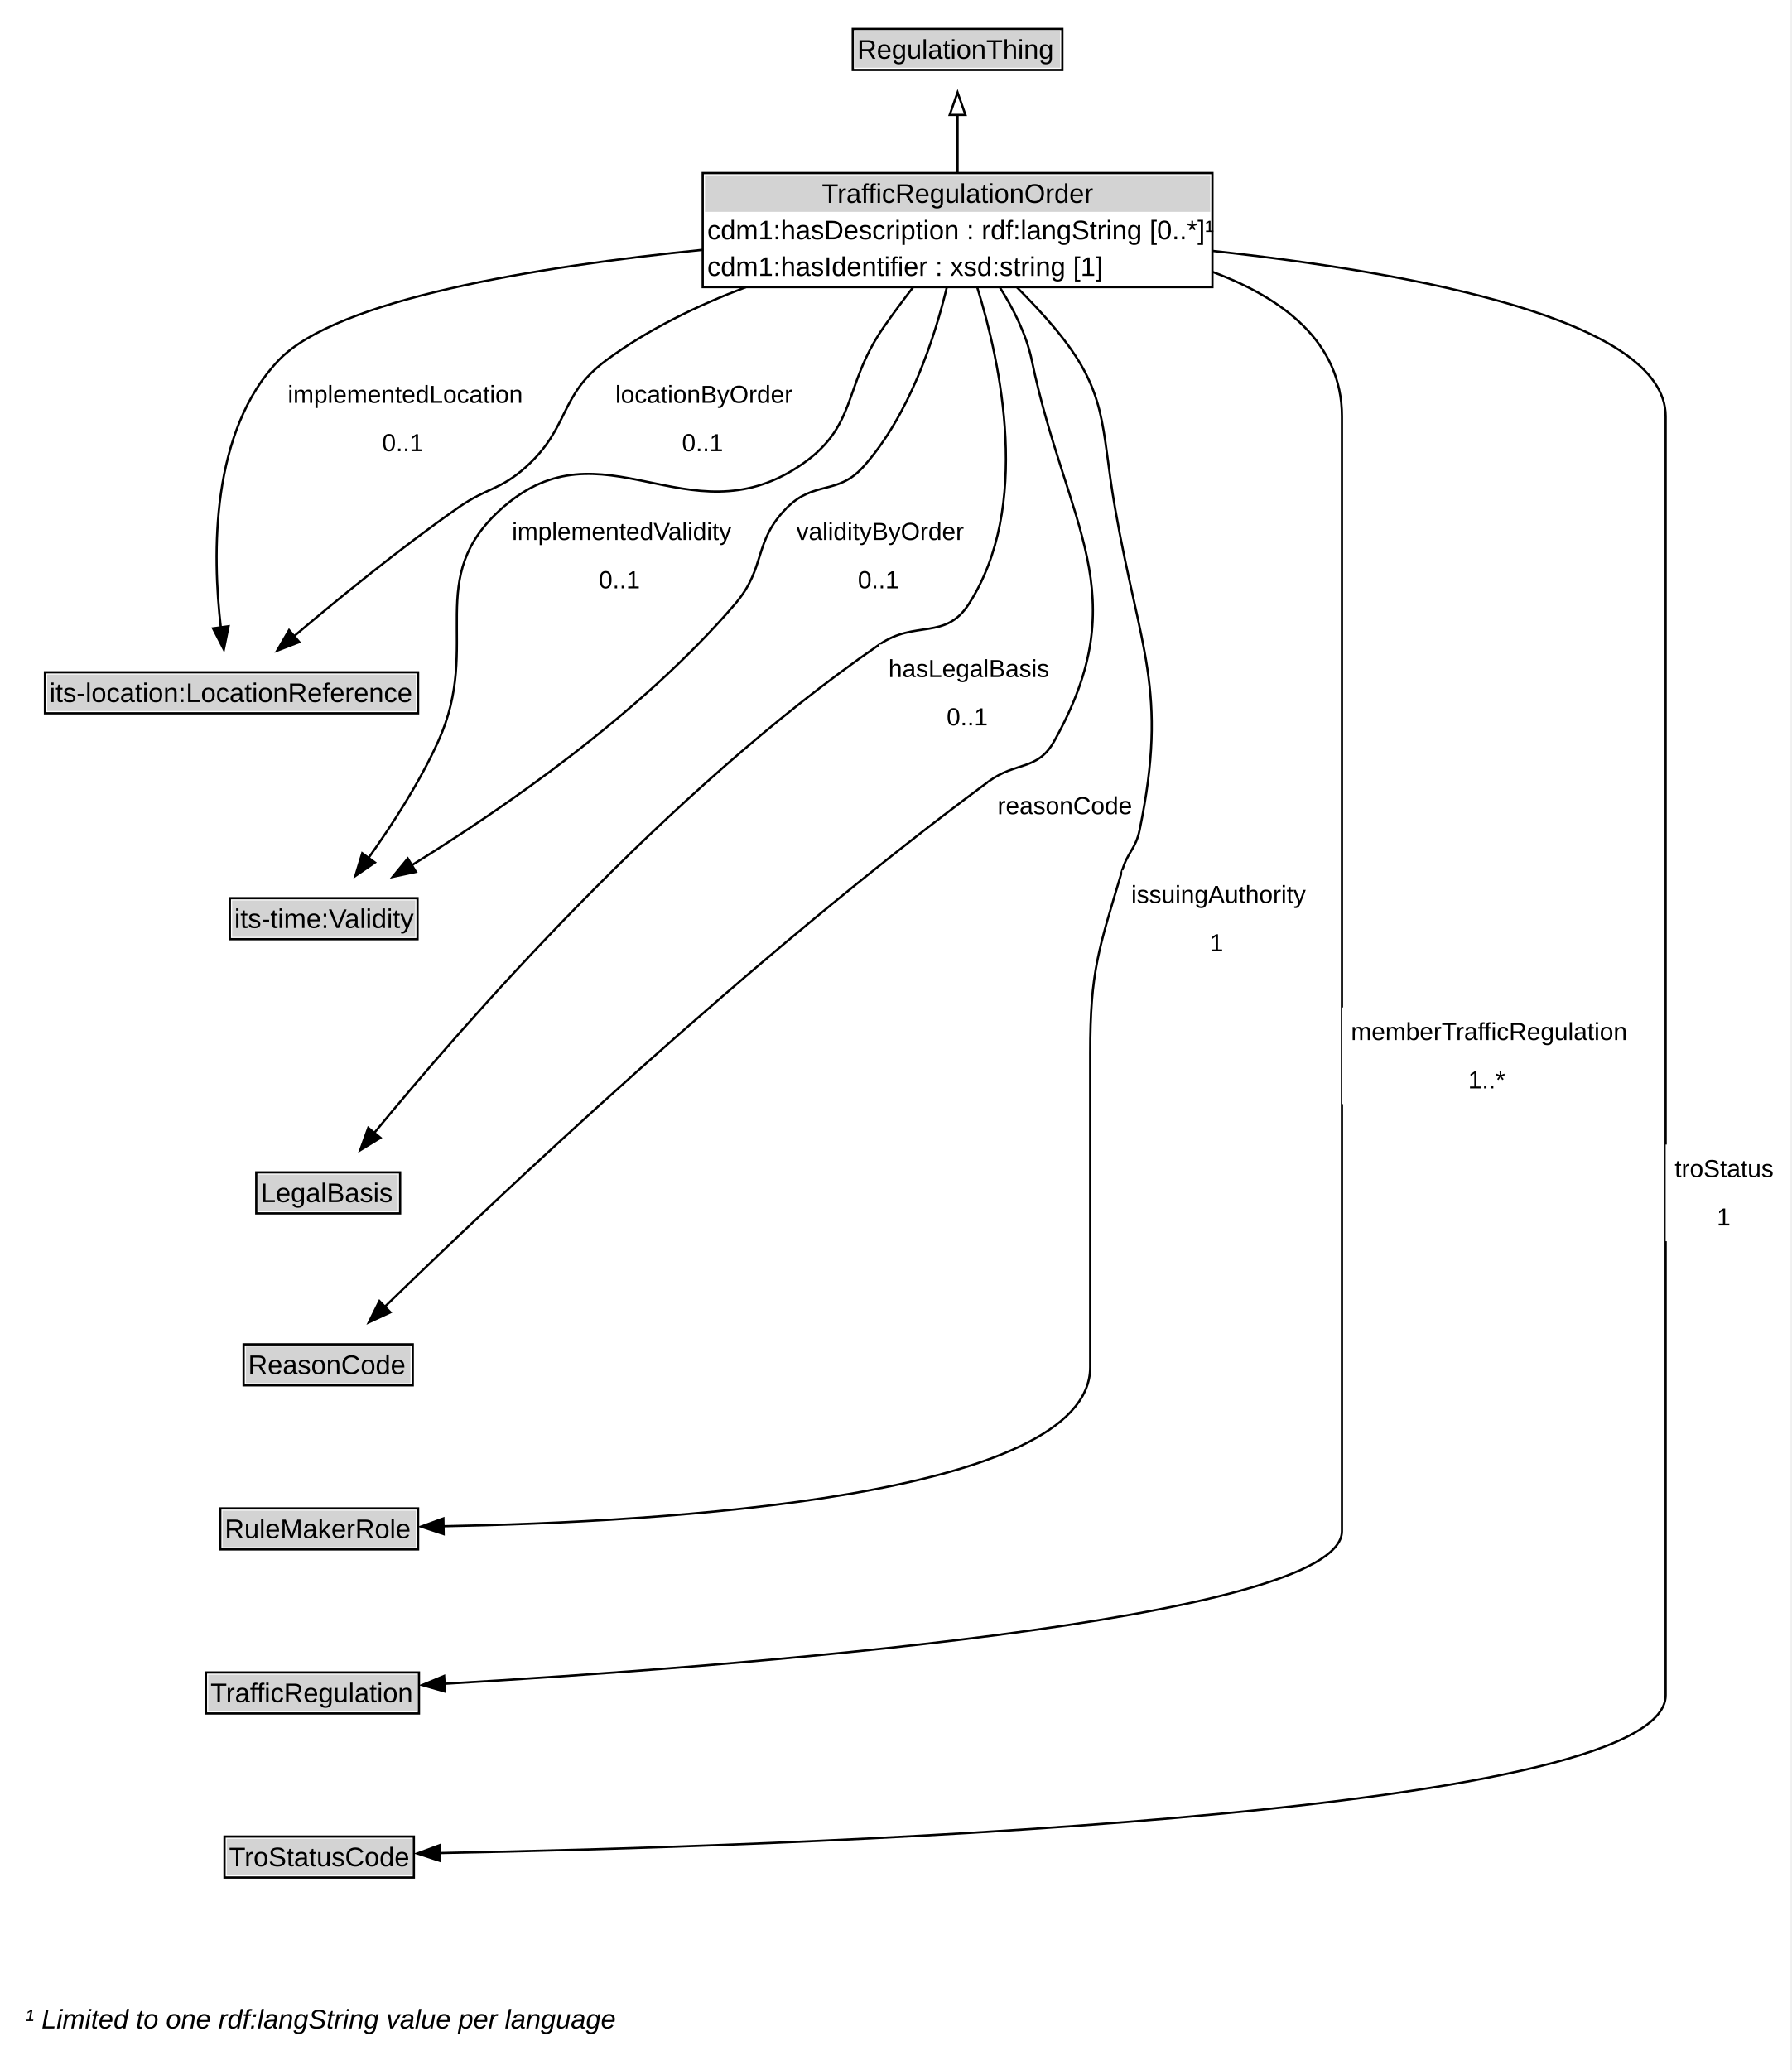
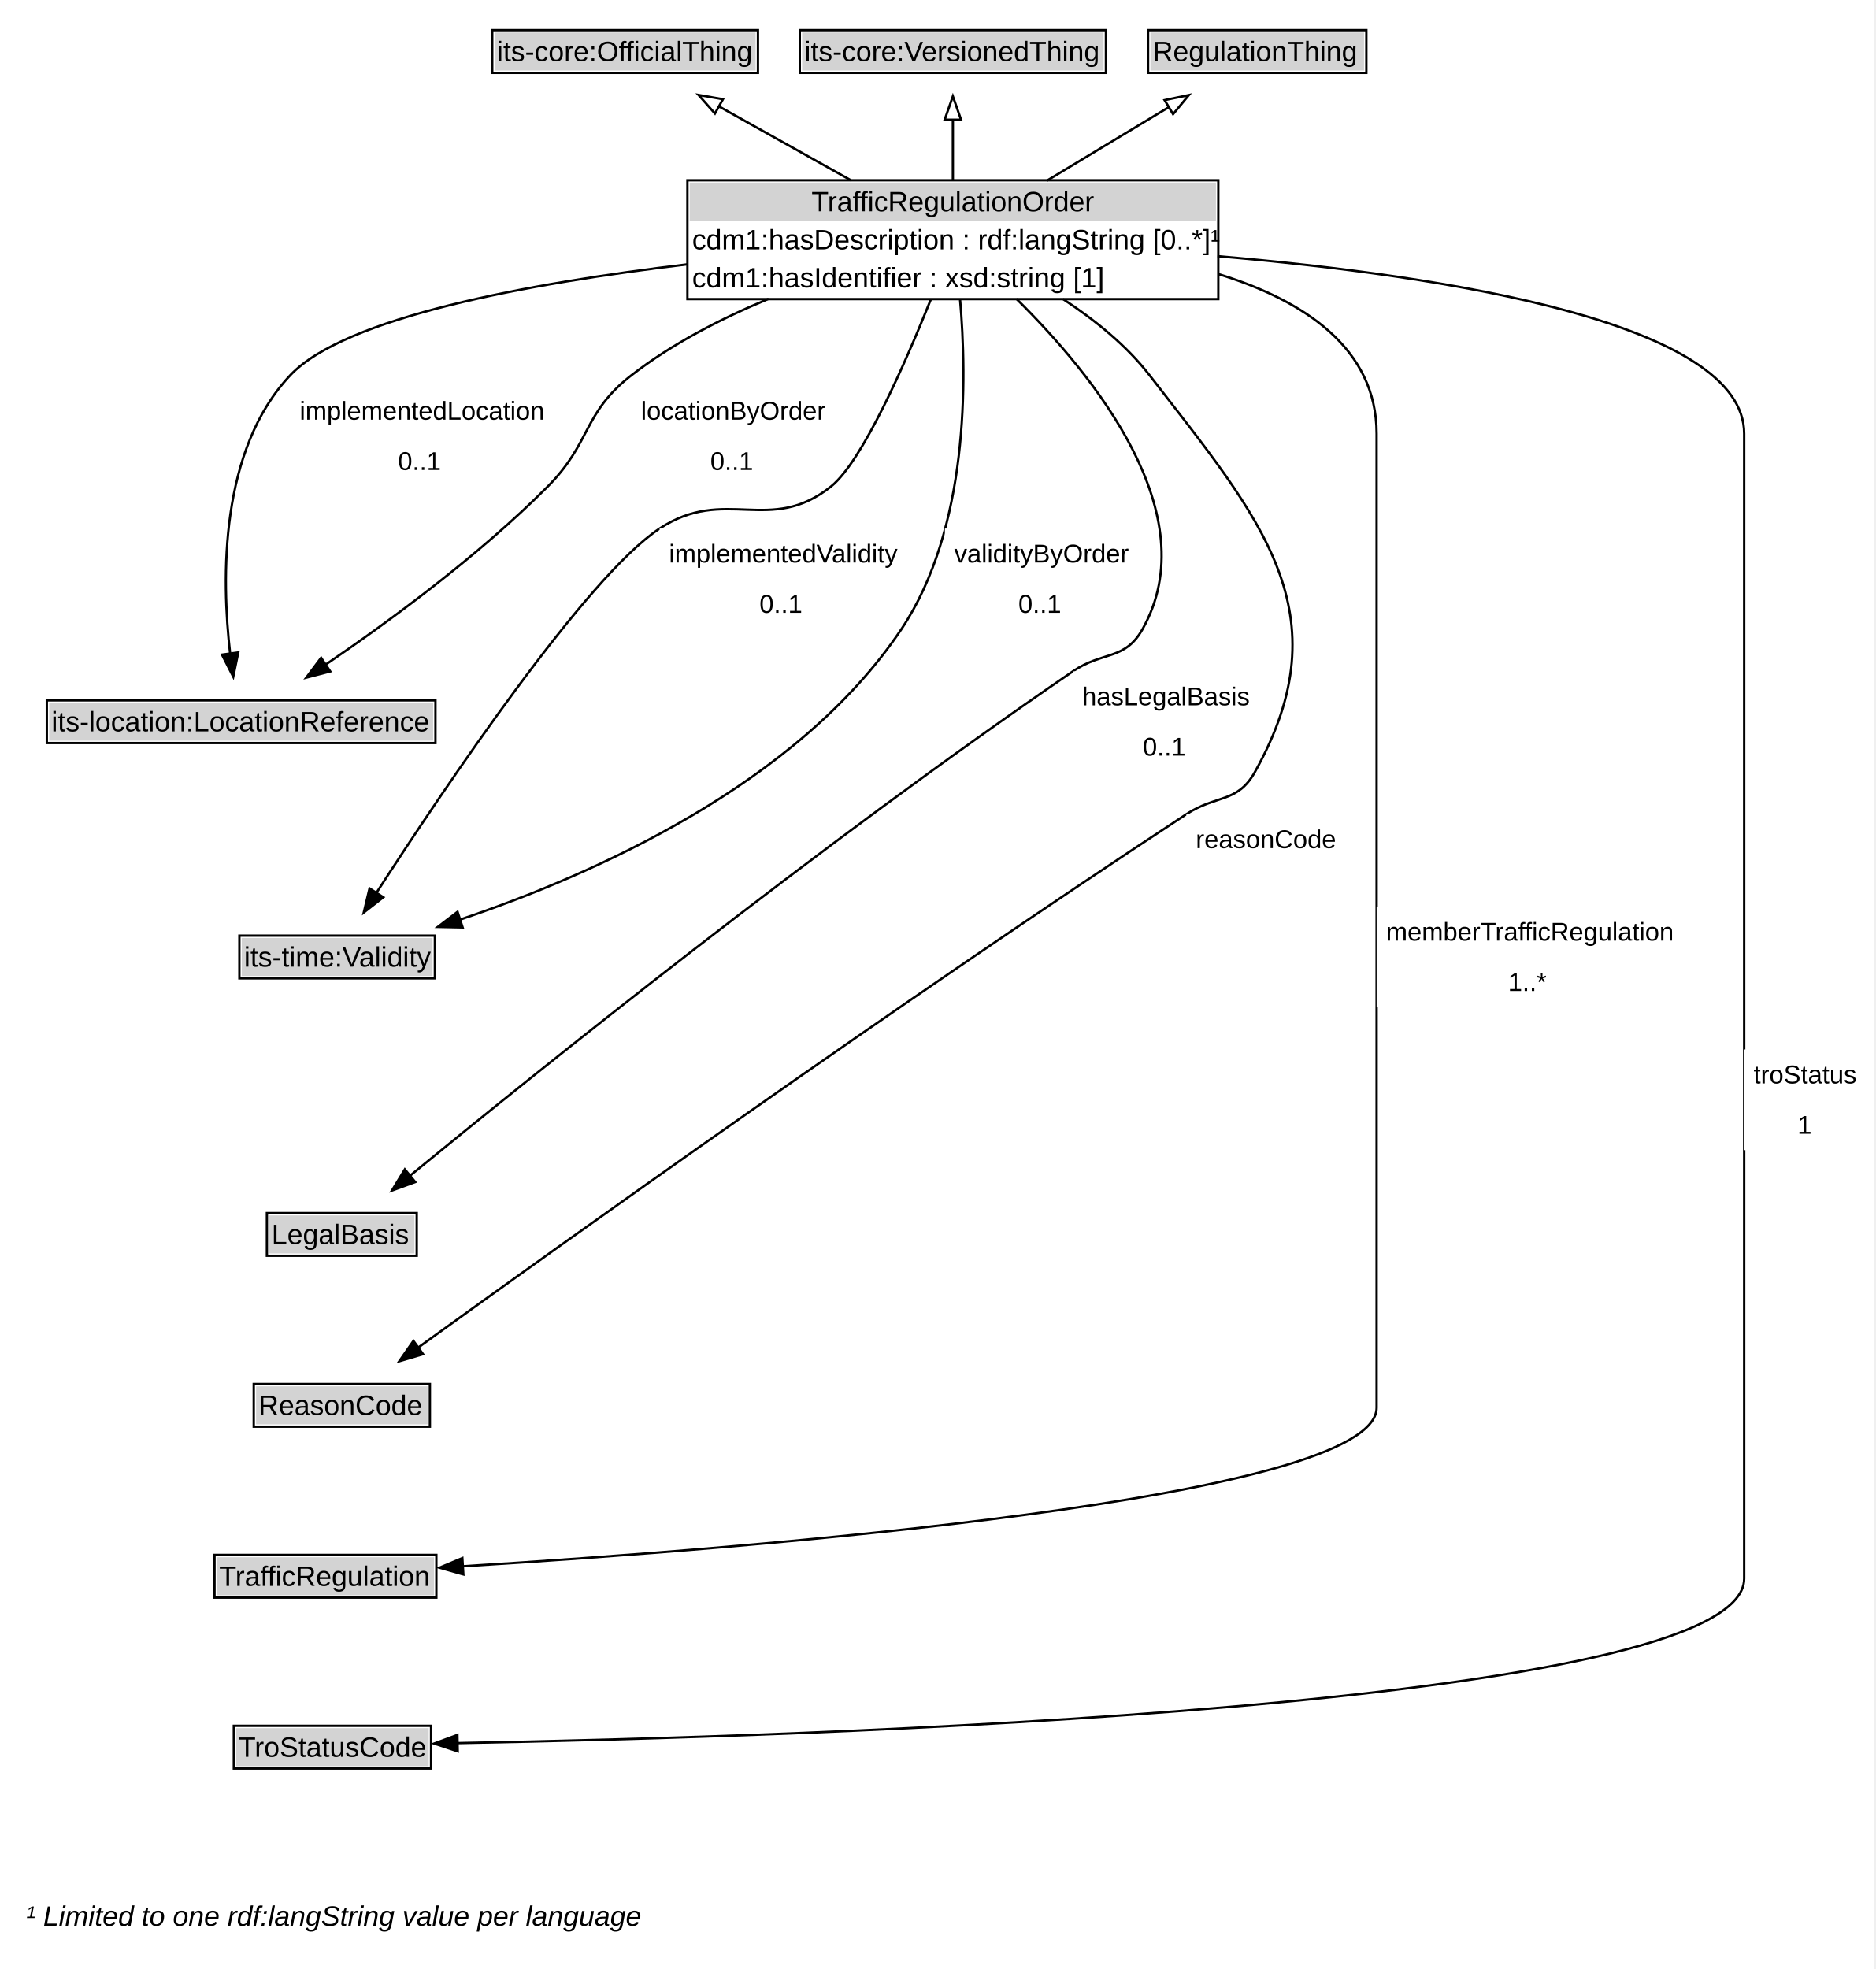
- <svg xmlns="http://www.w3.org/2000/svg" xmlns:xlink="http://www.w3.org/1999/xlink" width="797pt" height="921pt" viewBox="0.00 0.00 797.00 921.00">
-   <g id="graph0" class="graph" transform="scale(1 1) rotate(0) translate(4 917.25)">
-     <polygon fill="white" stroke="none" points="-4,4 -4,-917.25 792.5,-917.25 792.5,4 -4,4" />
+ <svg xmlns="http://www.w3.org/2000/svg" xmlns:xlink="http://www.w3.org/1999/xlink" width="801pt" height="841pt" viewBox="0.00 0.00 801.00 841.00">
+   <g id="graph0" class="graph" transform="scale(1 1) rotate(0) translate(4 837.25)">
+     <polygon fill="white" stroke="none" points="-4,4 -4,-837.25 796.5,-837.25 796.5,4 -4,4" />
    <g id="clust3" class="cluster">
</g>
    <g id="node1" class="node">
      <g id="a_node1">
-         <a xlink:href="../RegulationThing" xlink:title="&lt;TABLE&gt;">
-           <polygon fill="lightgray" stroke="none" points="376.38,-887.12 376.38,-903.38 467.62,-903.38 467.62,-887.12 376.38,-887.12" />
-           <text xml:space="preserve" text-anchor="start" x="377.38" y="-891.12" font-family="Arial" font-size="12.00">RegulationThing</text>
-           <polygon fill="none" stroke="black" points="375.38,-886.12 375.38,-904.38 468.62,-904.38 468.62,-886.12 375.38,-886.12" />
+         <a xlink:href="https://w3id.org/itsdata/core/v1/OfficialThing" xlink:title="&lt;TABLE&gt;">
+           <polygon fill="lightgray" stroke="none" points="207.25,-807.12 207.25,-823.38 318.75,-823.38 318.75,-807.12 207.25,-807.12" />
+           <text xml:space="preserve" text-anchor="start" x="208.25" y="-811.12" font-family="Arial" font-size="12.00">its-core:OfficialThing</text>
+           <polygon fill="none" stroke="black" points="206.25,-806.12 206.25,-824.38 319.75,-824.38 319.75,-806.12 206.25,-806.12" />
        </a>
      </g>
    </g>
    <g id="node2" class="node">
      <g id="a_node2">
+         <a xlink:href="https://w3id.org/itsdata/core/v1/VersionedThing" xlink:title="&lt;TABLE&gt;">
+           <polygon fill="lightgray" stroke="none" points="338.62,-807.12 338.62,-823.38 467.38,-823.38 467.38,-807.12 338.62,-807.12" />
+           <text xml:space="preserve" text-anchor="start" x="339.62" y="-811.12" font-family="Arial" font-size="12.00">its-core:VersionedThing</text>
+           <polygon fill="none" stroke="black" points="337.62,-806.12 337.62,-824.38 468.38,-824.38 468.38,-806.12 337.62,-806.12" />
+         </a>
+       </g>
+     </g>
+     <g id="node3" class="node">
+       <g id="a_node3">
+         <a xlink:href="../RegulationThing" xlink:title="&lt;TABLE&gt;">
+           <polygon fill="lightgray" stroke="none" points="487.38,-807.12 487.38,-823.38 578.62,-823.38 578.62,-807.12 487.38,-807.12" />
+           <text xml:space="preserve" text-anchor="start" x="488.38" y="-811.12" font-family="Arial" font-size="12.00">RegulationThing</text>
+           <polygon fill="none" stroke="black" points="486.38,-806.12 486.38,-824.38 579.62,-824.38 579.62,-806.12 486.38,-806.12" />
+         </a>
+       </g>
+     </g>
+     <g id="node4" class="node">
+       <g id="a_node4">
        <a xlink:href="../TrafficRegulationOrder" xlink:title="&lt;TABLE&gt;">
-           <polygon fill="lightgray" stroke="none" points="309.62,-823 309.62,-839.25 534.38,-839.25 534.38,-823 309.62,-823" />
-           <text xml:space="preserve" text-anchor="start" x="361.62" y="-827" font-family="Arial" font-size="12.00">TrafficRegulationOrder</text>
-           <text xml:space="preserve" text-anchor="start" x="310.62" y="-810.75" font-family="Arial" font-size="12.00">cdm1:hasDescription : rdf:langString [0..*]¹</text>
-           <text xml:space="preserve" text-anchor="start" x="310.62" y="-794.5" font-family="Arial" font-size="12.00">cdm1:hasIdentifier : xsd:string [1]</text>
-           <polygon fill="none" stroke="black" points="308.62,-789.5 308.62,-840.25 535.38,-840.25 535.38,-789.5 308.62,-789.5" />
+           <polygon fill="lightgray" stroke="none" points="290.62,-743 290.62,-759.25 515.38,-759.25 515.38,-743 290.62,-743" />
+           <text xml:space="preserve" text-anchor="start" x="342.62" y="-747" font-family="Arial" font-size="12.00">TrafficRegulationOrder</text>
+           <text xml:space="preserve" text-anchor="start" x="291.62" y="-730.75" font-family="Arial" font-size="12.00">cdm1:hasDescription : rdf:langString [0..*]¹</text>
+           <text xml:space="preserve" text-anchor="start" x="291.62" y="-714.5" font-family="Arial" font-size="12.00">cdm1:hasIdentifier : xsd:string [1]</text>
+           <polygon fill="none" stroke="black" points="289.62,-709.5 289.62,-760.25 516.38,-760.25 516.38,-709.5 289.62,-709.5" />
        </a>
      </g>
    </g>
    <g id="edge1" class="edge">
-       <path fill="none" stroke="black" d="M422,-840.21C422,-848.47 422,-857.77 422,-866.29" />
-       <polygon fill="none" stroke="black" points="418.5,-866.12 422,-876.12 425.5,-866.12 418.5,-866.12" />
+       <path fill="none" stroke="black" d="M359.46,-760.25C341.43,-770.34 320.66,-781.97 303.01,-791.85" />
+       <polygon fill="none" stroke="black" points="301.37,-788.76 294.35,-796.7 304.79,-794.87 301.37,-788.76" />
    </g>
-     <g id="node4" class="node">
-       <g id="a_node4">
+     <g id="edge2" class="edge">
+       <path fill="none" stroke="black" d="M403,-760.21C403,-768.47 403,-777.77 403,-786.29" />
+       <polygon fill="none" stroke="black" points="399.5,-786.12 403,-796.12 406.5,-786.12 399.5,-786.12" />
+     </g>
+     <g id="edge3" class="edge">
+       <path fill="none" stroke="black" d="M443.18,-760.1C459.81,-770.12 478.99,-781.69 495.34,-791.55" />
+       <polygon fill="none" stroke="black" points="493.44,-794.49 503.82,-796.66 497.06,-788.49 493.44,-794.49" />
+     </g>
+     <g id="node6" class="node">
+       <g id="a_node6">
        <a xlink:href="https://w3id.org/itsdata/location/v1/LocationReference" xlink:title="&lt;TABLE&gt;">
-           <polygon fill="lightgray" stroke="none" points="17,-600.88 17,-617.12 181,-617.12 181,-600.88 17,-600.88" />
-           <text xml:space="preserve" text-anchor="start" x="18" y="-604.88" font-family="Arial" font-size="12.00">its-location:LocationReference</text>
-           <polygon fill="none" stroke="black" points="16,-599.88 16,-618.12 182,-618.12 182,-599.88 16,-599.88" />
+           <polygon fill="lightgray" stroke="none" points="17,-520.88 17,-537.12 181,-537.12 181,-520.88 17,-520.88" />
+           <text xml:space="preserve" text-anchor="start" x="18" y="-524.88" font-family="Arial" font-size="12.00">its-location:LocationReference</text>
+           <polygon fill="none" stroke="black" points="16,-519.88 16,-538.12 182,-538.12 182,-519.88 16,-519.88" />
        </a>
      </g>
    </g>
    <g id="edge15" class="edge">
-       <path fill="none" stroke="black" d="M308.87,-806.13C234.35,-798.57 145.91,-784.08 120,-757 89.68,-725.31 90.38,-670.83 94.27,-637.84" />
-       <polygon fill="black" stroke="black" points="97.69,-638.62 95.58,-628.24 90.76,-637.67 97.69,-638.62" />
-       <polygon fill="white" stroke="none" points="120,-709.5 120,-752.5 230,-752.5 230,-709.5 120,-709.5" />
-       <text xml:space="preserve" text-anchor="start" x="124" y="-738" font-family="Arial" font-size="11.00">implementedLocation</text>
-       <text xml:space="preserve" text-anchor="start" x="166" y="-716.5" font-family="Arial" font-size="11.00">0..1</text>
+       <path fill="none" stroke="black" d="M289.8,-724.38C221.53,-716.22 143.36,-701.72 120,-677 89.88,-645.13 90.51,-590.71 94.33,-557.78" />
+       <polygon fill="black" stroke="black" points="97.76,-558.58 95.63,-548.2 90.82,-557.64 97.76,-558.58" />
+       <polygon fill="white" stroke="none" points="120,-629.5 120,-672.5 230,-672.5 230,-629.5 120,-629.5" />
+       <text xml:space="preserve" text-anchor="start" x="124" y="-658" font-family="Arial" font-size="11.00">implementedLocation</text>
+       <text xml:space="preserve" text-anchor="start" x="166" y="-636.5" font-family="Arial" font-size="11.00">0..1</text>
    </g>
    <g id="edge16" class="edge">
-       <path fill="none" stroke="black" d="M327.9,-789.52C306.25,-781.32 284.19,-770.66 265.75,-757 244.52,-741.28 249.64,-727.18 230,-709.5 218.44,-699.1 212.75,-700.4 200,-691.5 174.21,-673.49 146.51,-650.88 126.65,-634.05" />
-       <polygon fill="black" stroke="black" points="129.15,-631.57 119.27,-627.74 124.6,-636.9 129.15,-631.57" />
-       <polygon fill="white" stroke="none" points="265.75,-709.5 265.75,-752.5 351,-752.5 351,-709.5 265.75,-709.5" />
-       <text xml:space="preserve" text-anchor="start" x="269.75" y="-738" font-family="Arial" font-size="11.00">locationByOrder</text>
-       <text xml:space="preserve" text-anchor="start" x="299.38" y="-716.5" font-family="Arial" font-size="11.00">0..1</text>
+       <path fill="none" stroke="black" d="M324.29,-709.62C304.03,-701.21 283.08,-690.43 265.75,-677 244.86,-660.82 248.64,-648.22 230,-629.5 200.71,-600.08 162.45,-571.99 134.84,-553.21" />
+       <polygon fill="black" stroke="black" points="137.06,-550.48 126.81,-547.81 133.16,-556.29 137.06,-550.48" />
+       <polygon fill="white" stroke="none" points="265.75,-629.5 265.75,-672.5 351,-672.5 351,-629.5 265.75,-629.5" />
+       <text xml:space="preserve" text-anchor="start" x="269.75" y="-658" font-family="Arial" font-size="11.00">locationByOrder</text>
+       <text xml:space="preserve" text-anchor="start" x="299.38" y="-636.5" font-family="Arial" font-size="11.00">0..1</text>
    </g>
-     <g id="node5" class="node">
-       <g id="a_node5">
+     <g id="node7" class="node">
+       <g id="a_node7">
        <a xlink:href="https://w3id.org/itsdata/time/v1/Validity" xlink:title="&lt;TABLE&gt;">
-           <polygon fill="lightgray" stroke="none" points="99.25,-500.38 99.25,-516.62 180.75,-516.62 180.75,-500.38 99.25,-500.38" />
-           <text xml:space="preserve" text-anchor="start" x="100.25" y="-504.38" font-family="Arial" font-size="12.00">its-time:Validity</text>
-           <polygon fill="none" stroke="black" points="98.25,-499.38 98.25,-517.62 181.75,-517.62 181.75,-499.38 98.25,-499.38" />
+           <polygon fill="lightgray" stroke="none" points="99.25,-420.38 99.25,-436.62 180.75,-436.62 180.75,-420.38 99.25,-420.38" />
+           <text xml:space="preserve" text-anchor="start" x="100.25" y="-424.38" font-family="Arial" font-size="12.00">its-time:Validity</text>
+           <polygon fill="none" stroke="black" points="98.25,-419.38 98.25,-437.62 181.75,-437.62 181.75,-419.38 98.25,-419.38" />
        </a>
      </g>
    </g>
    <g id="edge17" class="edge">
-       <path fill="none" stroke="black" d="M402.33,-789.58C397.82,-783.75 393.14,-777.48 389,-771.5 370.6,-744.93 378.06,-727.17 351,-709.5 301.71,-677.3 264.07,-730.27 219.75,-691.5 183.66,-659.93 210.75,-631.2 191,-587.5 182.64,-568.99 170.22,-549.89 159.73,-535.21" />
-       <polygon fill="black" stroke="black" points="162.8,-533.49 154.07,-527.49 157.15,-537.62 162.8,-533.49" />
-       <polygon fill="white" stroke="none" points="219.75,-648.5 219.75,-691.5 323,-691.5 323,-648.5 219.75,-648.5" />
-       <text xml:space="preserve" text-anchor="start" x="223.75" y="-677" font-family="Arial" font-size="11.00">implementedValidity</text>
-       <text xml:space="preserve" text-anchor="start" x="262.38" y="-655.5" font-family="Arial" font-size="11.00">0..1</text>
+       <path fill="none" stroke="black" d="M393.69,-709.61C382.74,-682.25 364.36,-640.19 351,-629.5 324.82,-608.56 305.76,-629.93 277.75,-611.5 246.36,-590.85 185.87,-500.9 156.63,-455.67" />
+       <polygon fill="black" stroke="black" points="159.73,-454.02 151.38,-447.5 153.84,-457.8 159.73,-454.02" />
+       <polygon fill="white" stroke="none" points="277.75,-568.5 277.75,-611.5 381,-611.5 381,-568.5 277.75,-568.5" />
+       <text xml:space="preserve" text-anchor="start" x="281.75" y="-597" font-family="Arial" font-size="11.00">implementedValidity</text>
+       <text xml:space="preserve" text-anchor="start" x="320.38" y="-575.5" font-family="Arial" font-size="11.00">0..1</text>
    </g>
    <g id="edge18" class="edge">
-       <path fill="none" stroke="black" d="M417.31,-789.79C411.79,-766.84 400.62,-732.46 380,-709.5 368.64,-696.85 358.31,-703.49 346.25,-691.5 330.84,-676.18 337.14,-665 323,-648.5 281,-599.48 219,-556.9 179.05,-532.2" />
-       <polygon fill="black" stroke="black" points="181.04,-529.32 170.68,-527.1 177.4,-535.3 181.04,-529.32" />
-       <polygon fill="white" stroke="none" points="346.25,-648.5 346.25,-691.5 427,-691.5 427,-648.5 346.25,-648.5" />
-       <text xml:space="preserve" text-anchor="start" x="350.25" y="-677" font-family="Arial" font-size="11.00">validityByOrder</text>
-       <text xml:space="preserve" text-anchor="start" x="377.62" y="-655.5" font-family="Arial" font-size="11.00">0..1</text>
+       <path fill="none" stroke="black" d="M406.05,-709.68C409.11,-675.27 409.84,-611.58 381,-568.5 336.54,-502.09 248.87,-463.46 192.42,-444.44" />
+       <polygon fill="black" stroke="black" points="193.6,-441.14 183.01,-441.36 191.43,-447.8 193.6,-441.14" />
+       <polygon fill="white" stroke="none" points="399.59,-568.5 399.59,-611.5 480.34,-611.5 480.34,-568.5 399.59,-568.5" />
+       <text xml:space="preserve" text-anchor="start" x="403.59" y="-597" font-family="Arial" font-size="11.00">validityByOrder</text>
+       <text xml:space="preserve" text-anchor="start" x="430.96" y="-575.5" font-family="Arial" font-size="11.00">0..1</text>
    </g>
-     <g id="node6" class="node">
-       <g id="a_node6">
+     <g id="node8" class="node">
+       <g id="a_node8">
        <a xlink:href="../LegalBasis" xlink:title="&lt;TABLE&gt;">
-           <polygon fill="lightgray" stroke="none" points="111,-378.38 111,-394.62 173,-394.62 173,-378.38 111,-378.38" />
-           <text xml:space="preserve" text-anchor="start" x="112" y="-382.38" font-family="Arial" font-size="12.00">LegalBasis</text>
-           <polygon fill="none" stroke="black" points="110,-377.38 110,-395.62 174,-395.62 174,-377.38 110,-377.38" />
+           <polygon fill="lightgray" stroke="none" points="111,-301.88 111,-318.12 173,-318.12 173,-301.88 111,-301.88" />
+           <text xml:space="preserve" text-anchor="start" x="112" y="-305.88" font-family="Arial" font-size="12.00">LegalBasis</text>
+           <polygon fill="none" stroke="black" points="110,-300.88 110,-319.12 174,-319.12 174,-300.88 110,-300.88" />
        </a>
      </g>
    </g>
    <g id="edge14" class="edge">
-       <path fill="none" stroke="black" d="M430.65,-789.72C441.32,-755.35 454.87,-691.71 427,-648.5 416.49,-632.2 403.22,-641.5 387.25,-630.5 292.37,-565.17 201.73,-460.98 162.43,-413.09" />
-       <polygon fill="black" stroke="black" points="165.25,-411.01 156.23,-405.47 159.83,-415.43 165.25,-411.01" />
-       <polygon fill="white" stroke="none" points="387.25,-587.5 387.25,-630.5 465,-630.5 465,-587.5 387.25,-587.5" />
-       <text xml:space="preserve" text-anchor="start" x="391.25" y="-616" font-family="Arial" font-size="11.00">hasLegalBasis</text>
-       <text xml:space="preserve" text-anchor="start" x="417.12" y="-594.5" font-family="Arial" font-size="11.00">0..1</text>
+       <path fill="none" stroke="black" d="M430.16,-709.6C463.26,-676.96 511.55,-617.38 484,-568.5 476.41,-555.04 467.01,-559.22 454.25,-550.5 346.25,-476.74 225.18,-379.38 170.96,-334.95" />
+       <polygon fill="black" stroke="black" points="173.36,-332.39 163.41,-328.75 168.92,-337.8 173.36,-332.39" />
+       <polygon fill="white" stroke="none" points="454.25,-507.5 454.25,-550.5 532,-550.5 532,-507.5 454.25,-507.5" />
+       <text xml:space="preserve" text-anchor="start" x="458.25" y="-536" font-family="Arial" font-size="11.00">hasLegalBasis</text>
+       <text xml:space="preserve" text-anchor="start" x="484.12" y="-514.5" font-family="Arial" font-size="11.00">0..1</text>
    </g>
-     <g id="node7" class="node">
-       <g id="a_node7">
+     <g id="node9" class="node">
+       <g id="a_node9">
        <a xlink:href="../ReasonCode" xlink:title="&lt;TABLE&gt;">
-           <polygon fill="lightgray" stroke="none" points="105.38,-301.88 105.38,-318.12 178.62,-318.12 178.62,-301.88 105.38,-301.88" />
-           <text xml:space="preserve" text-anchor="start" x="106.38" y="-305.88" font-family="Arial" font-size="12.00">ReasonCode</text>
-           <polygon fill="none" stroke="black" points="104.38,-300.88 104.38,-319.12 179.62,-319.12 179.62,-300.88 104.38,-300.88" />
+           <polygon fill="lightgray" stroke="none" points="105.38,-228.88 105.38,-245.12 178.62,-245.12 178.62,-228.88 105.38,-228.88" />
+           <text xml:space="preserve" text-anchor="start" x="106.38" y="-232.88" font-family="Arial" font-size="12.00">ReasonCode</text>
+           <polygon fill="none" stroke="black" points="104.38,-227.88 104.38,-246.12 179.62,-246.12 179.62,-227.88 104.38,-227.88" />
        </a>
      </g>
    </g>
    <g id="edge12" class="edge">
-       <path fill="none" stroke="black" d="M440.7,-789.55C446.79,-779.97 452.6,-768.51 455,-757 470.4,-683.12 501.81,-653.38 465,-587.5 457.55,-574.17 448.02,-578.57 435.75,-569.5 330.11,-491.4 216.44,-383.78 167.16,-335.81" />
-       <polygon fill="black" stroke="black" points="169.68,-333.37 160.08,-328.89 164.79,-338.38 169.68,-333.37" />
-       <polygon fill="white" stroke="none" points="435.75,-548 435.75,-569.5 503,-569.5 503,-548 435.75,-548" />
-       <text xml:space="preserve" text-anchor="start" x="439.75" y="-555" font-family="Arial" font-size="11.00">reasonCode</text>
+       <path fill="none" stroke="black" d="M450.04,-709.53C463.44,-700.76 477.08,-689.81 487,-677 534.71,-615.36 570.02,-575.54 532,-507.5 524.55,-494.17 515.52,-497.87 502.75,-489.5 379.46,-408.68 236.92,-306.7 174.31,-261.46" />
+       <polygon fill="black" stroke="black" points="176.7,-258.86 166.54,-255.84 172.59,-264.53 176.7,-258.86" />
+       <polygon fill="white" stroke="none" points="502.75,-468 502.75,-489.5 570,-489.5 570,-468 502.75,-468" />
+       <text xml:space="preserve" text-anchor="start" x="506.75" y="-475" font-family="Arial" font-size="11.00">reasonCode</text>
    </g>
-     <g id="node8" class="node">
-       <g id="a_node8">
-         <a xlink:href="../RuleMakerRole" xlink:title="&lt;TABLE&gt;">
-           <polygon fill="lightgray" stroke="none" points="95,-228.88 95,-245.12 181,-245.12 181,-228.88 95,-228.88" />
-           <text xml:space="preserve" text-anchor="start" x="96" y="-232.88" font-family="Arial" font-size="12.00">RuleMakerRole</text>
-           <polygon fill="none" stroke="black" points="94,-227.88 94,-246.12 182,-246.12 182,-227.88 94,-227.88" />
-         </a>
-       </g>
-     </g>
-     <g id="edge11" class="edge">
-       <path fill="none" stroke="black" d="M448.29,-789.54C454.01,-783.81 459.88,-777.6 465,-771.5 489.12,-742.76 485.58,-728.47 492,-691.5 502.94,-628.48 515.91,-610.65 503,-548 501.24,-539.47 497.74,-538.35 495.25,-530 484.74,-494.76 481,-485.27 481,-448.5 481,-448.5 481,-448.5 481,-309 481,-250.93 290.09,-239.99 193.13,-238.18" />
-       <polygon fill="black" stroke="black" points="193.36,-234.68 183.3,-238.02 193.25,-241.68 193.36,-234.68" />
-       <polygon fill="white" stroke="none" points="495.25,-487 495.25,-530 579,-530 579,-487 495.25,-487" />
-       <text xml:space="preserve" text-anchor="start" x="499.25" y="-515.5" font-family="Arial" font-size="11.00">issuingAuthority</text>
-       <text xml:space="preserve" text-anchor="start" x="534.12" y="-494" font-family="Arial" font-size="11.00">1</text>
-     </g>
-     <g id="node9" class="node">
-       <g id="a_node9">
+     <g id="node10" class="node">
+       <g id="a_node10">
        <a xlink:href="../TrafficRegulation" xlink:title="&lt;TABLE&gt;">
          <polygon fill="lightgray" stroke="none" points="88.62,-155.88 88.62,-172.12 181.38,-172.12 181.38,-155.88 88.62,-155.88" />
          <text xml:space="preserve" text-anchor="start" x="89.62" y="-159.88" font-family="Arial" font-size="12.00">TrafficRegulation</text>
          <polygon fill="none" stroke="black" points="87.62,-154.88 87.62,-173.12 182.38,-173.12 182.38,-154.88 87.62,-154.88" />
        </a>
      </g>
    </g>
-     <g id="edge10" class="edge">
-       <path fill="none" stroke="black" d="M535.11,-796.39C566.91,-784.61 593,-764.91 593,-732 593,-732 593,-732 593,-236 593,-196.05 317.38,-175.36 193.76,-168.08" />
-       <polygon fill="black" stroke="black" points="193.99,-164.59 183.8,-167.51 193.58,-171.58 193.99,-164.59" />
-       <polygon fill="white" stroke="none" points="593,-426 593,-469 721.75,-469 721.75,-426 593,-426" />
-       <text xml:space="preserve" text-anchor="start" x="597" y="-454.5" font-family="Arial" font-size="11.00">memberTrafficRegulation</text>
-       <text xml:space="preserve" text-anchor="start" x="649.12" y="-433" font-family="Arial" font-size="11.00">1..*</text>
+     <g id="edge11" class="edge">
+       <path fill="none" stroke="black" d="M516.34,-720.22C552.82,-708.97 584,-688.64 584,-652 584,-652 584,-652 584,-236 584,-196.91 315.11,-175.8 193.5,-168.25" />
+       <polygon fill="black" stroke="black" points="193.91,-164.77 183.71,-167.66 193.48,-171.76 193.91,-164.77" />
+       <polygon fill="white" stroke="none" points="584,-407 584,-450 712.75,-450 712.75,-407 584,-407" />
+       <text xml:space="preserve" text-anchor="start" x="588" y="-435.5" font-family="Arial" font-size="11.00">memberTrafficRegulation</text>
+       <text xml:space="preserve" text-anchor="start" x="640.12" y="-414" font-family="Arial" font-size="11.00">1..*</text>
    </g>
-     <g id="node10" class="node">
-       <g id="a_node10">
+     <g id="node11" class="node">
+       <g id="a_node11">
        <a xlink:href="../TroStatusCode" xlink:title="&lt;TABLE&gt;">
          <polygon fill="lightgray" stroke="none" points="96.88,-82.88 96.88,-99.12 179.12,-99.12 179.12,-82.88 96.88,-82.88" />
          <text xml:space="preserve" text-anchor="start" x="97.88" y="-86.88" font-family="Arial" font-size="12.00">TroStatusCode</text>
          <polygon fill="none" stroke="black" points="95.88,-81.88 95.88,-100.12 180.12,-100.12 180.12,-81.88 95.88,-81.88" />
        </a>
      </g>
    </g>
    <g id="edge13" class="edge">
-       <path fill="none" stroke="black" d="M535.28,-805.63C625.58,-795.82 737,-775.01 737,-732 737,-732 737,-732 737,-163 737,-108.32 338.35,-95.6 191.49,-92.77" />
-       <polygon fill="black" stroke="black" points="191.7,-89.28 181.63,-92.59 191.57,-96.28 191.7,-89.28" />
-       <polygon fill="white" stroke="none" points="737,-365 737,-408 788.5,-408 788.5,-365 737,-365" />
-       <text xml:space="preserve" text-anchor="start" x="741" y="-393.5" font-family="Arial" font-size="11.00">troStatus</text>
-       <text xml:space="preserve" text-anchor="start" x="759.75" y="-372" font-family="Arial" font-size="11.00">1</text>
+       <path fill="none" stroke="black" d="M516.02,-727.84C614.28,-719.39 741,-699.32 741,-652 741,-652 741,-652 741,-163 741,-107.9 338.75,-95.44 191.33,-92.73" />
+       <polygon fill="black" stroke="black" points="191.5,-89.23 181.44,-92.55 191.37,-96.23 191.5,-89.23" />
+       <polygon fill="white" stroke="none" points="741,-346 741,-389 792.5,-389 792.5,-346 741,-346" />
+       <text xml:space="preserve" text-anchor="start" x="745" y="-374.5" font-family="Arial" font-size="11.00">troStatus</text>
+       <text xml:space="preserve" text-anchor="start" x="763.75" y="-353" font-family="Arial" font-size="11.00">1</text>
    </g>
-     <g id="node11" class="node">
+     <g id="node12" class="node">
      <text xml:space="preserve" text-anchor="start" x="7.12" y="-14.72" font-family="Arial" font-style="italic" font-size="12.00">¹ Limited to one rdf:langString value per language</text>
    </g>
  </g>
</svg>
